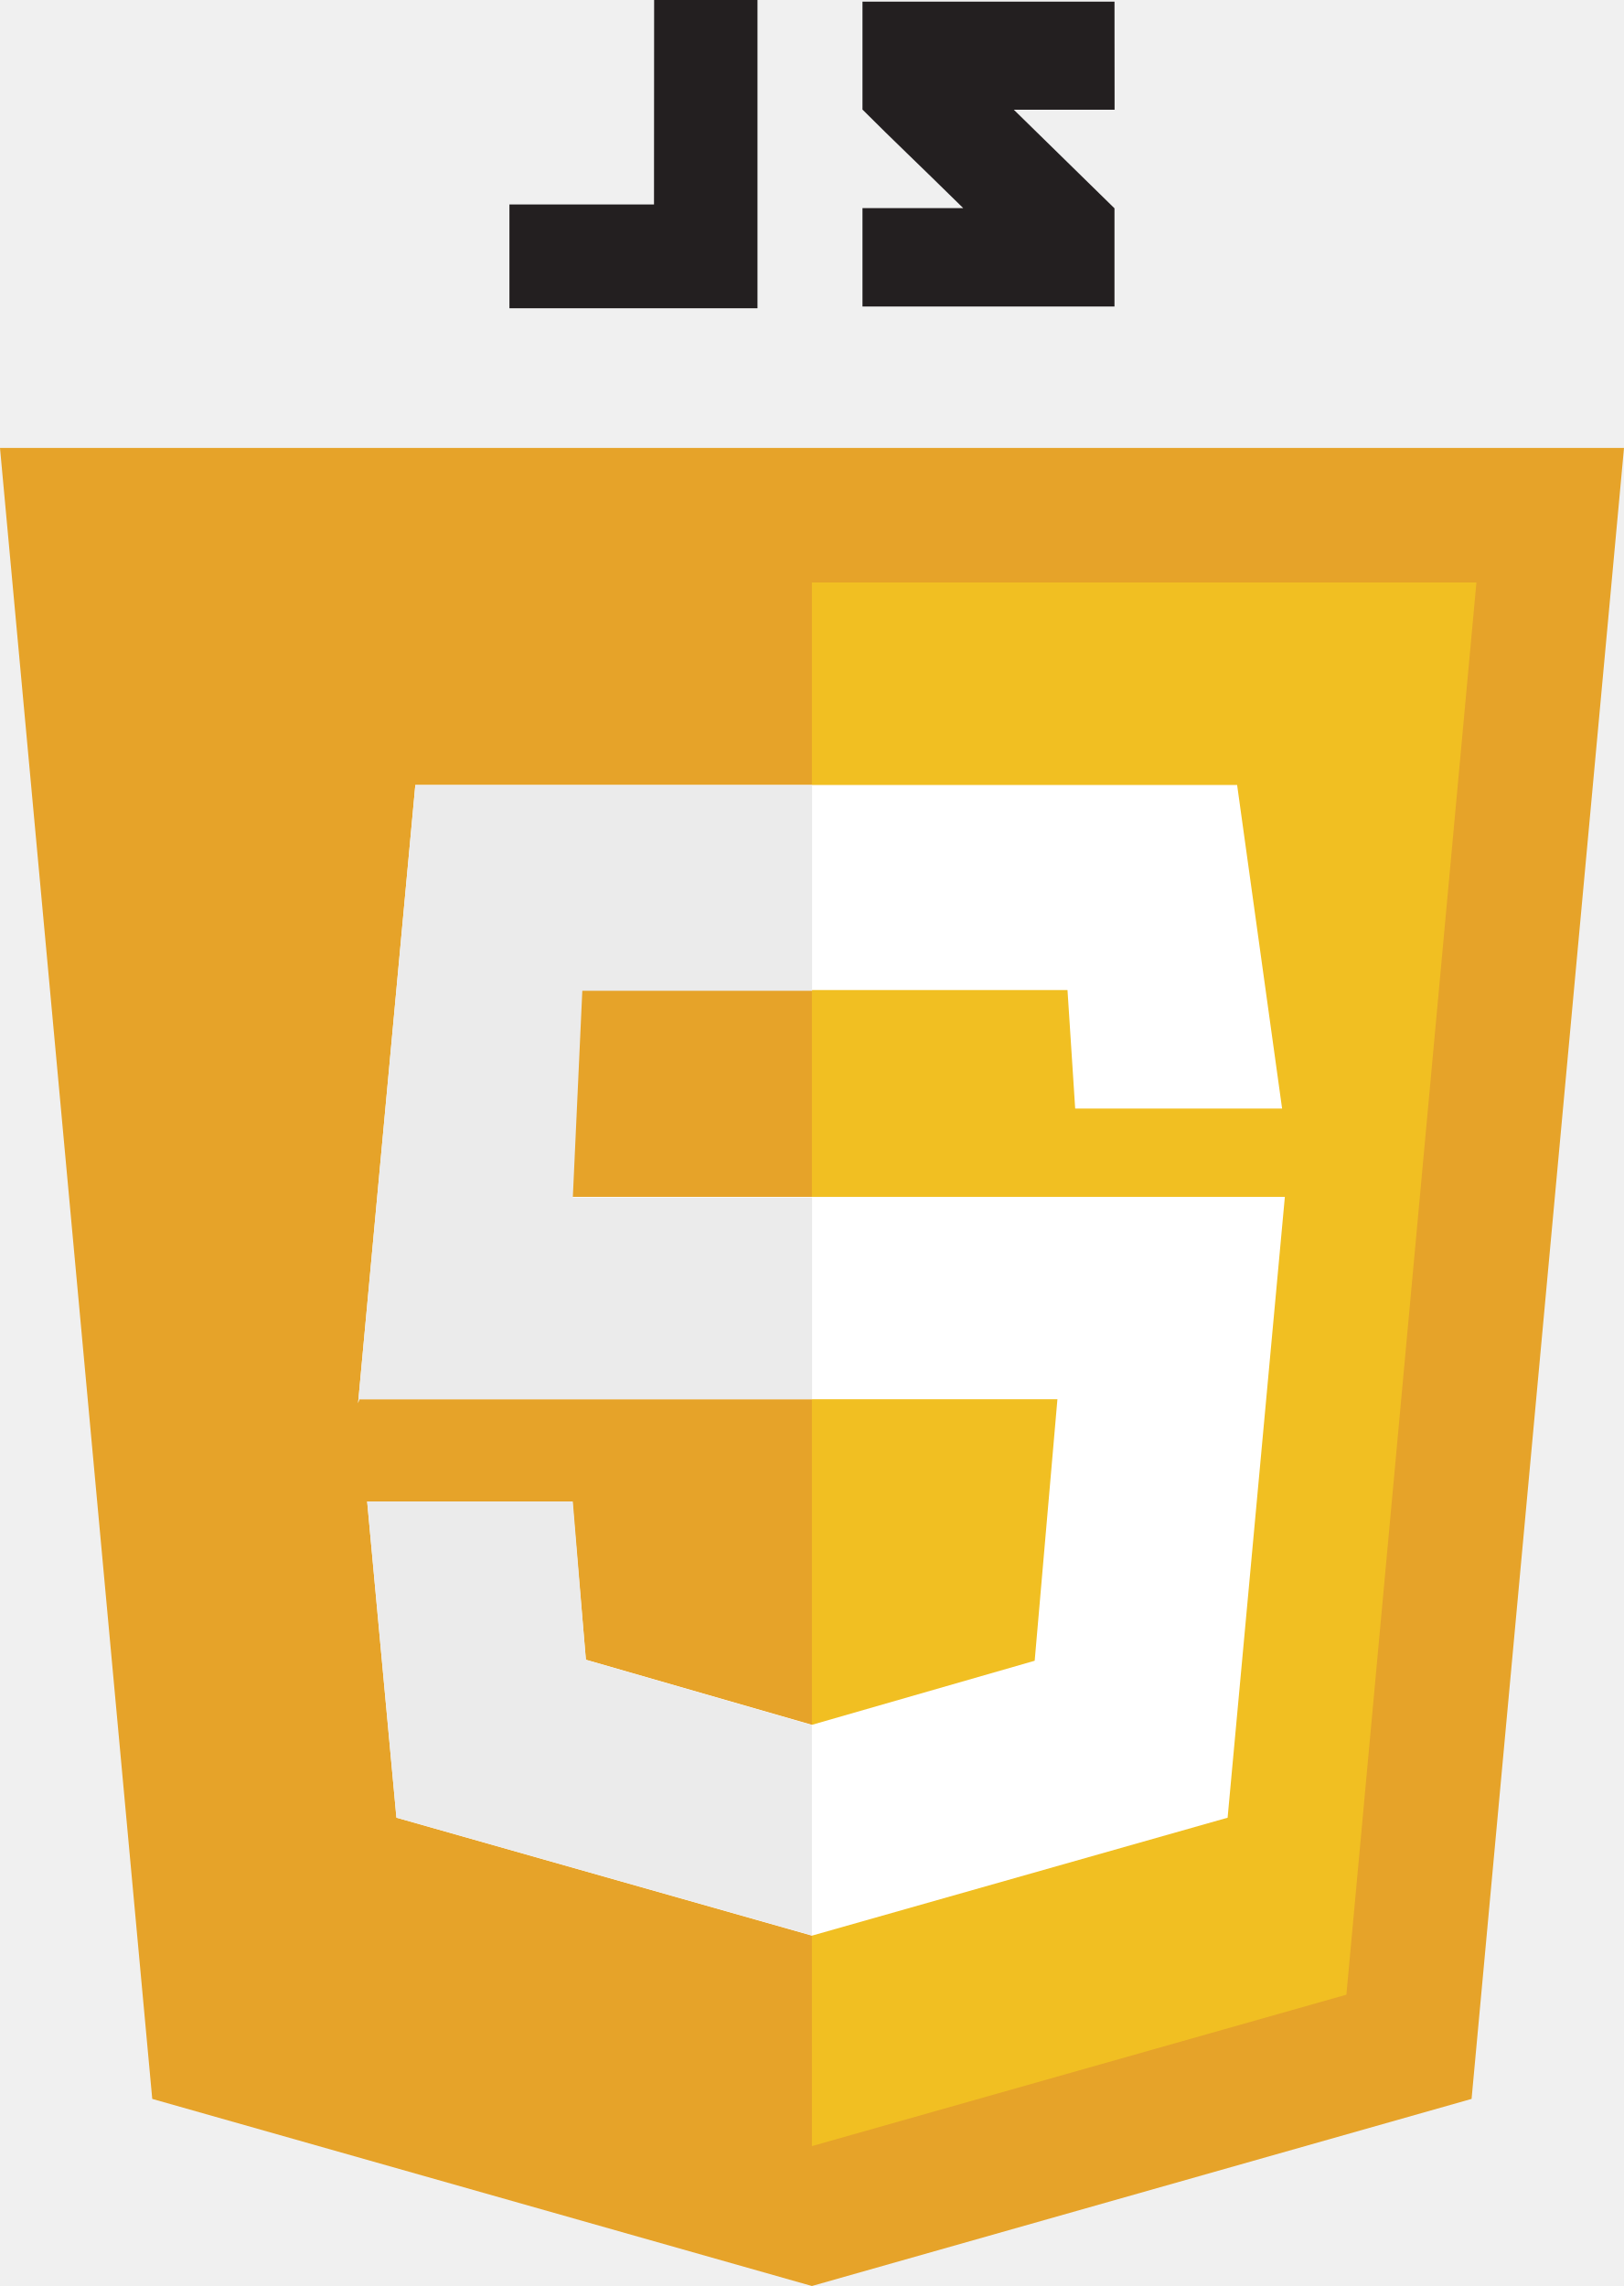
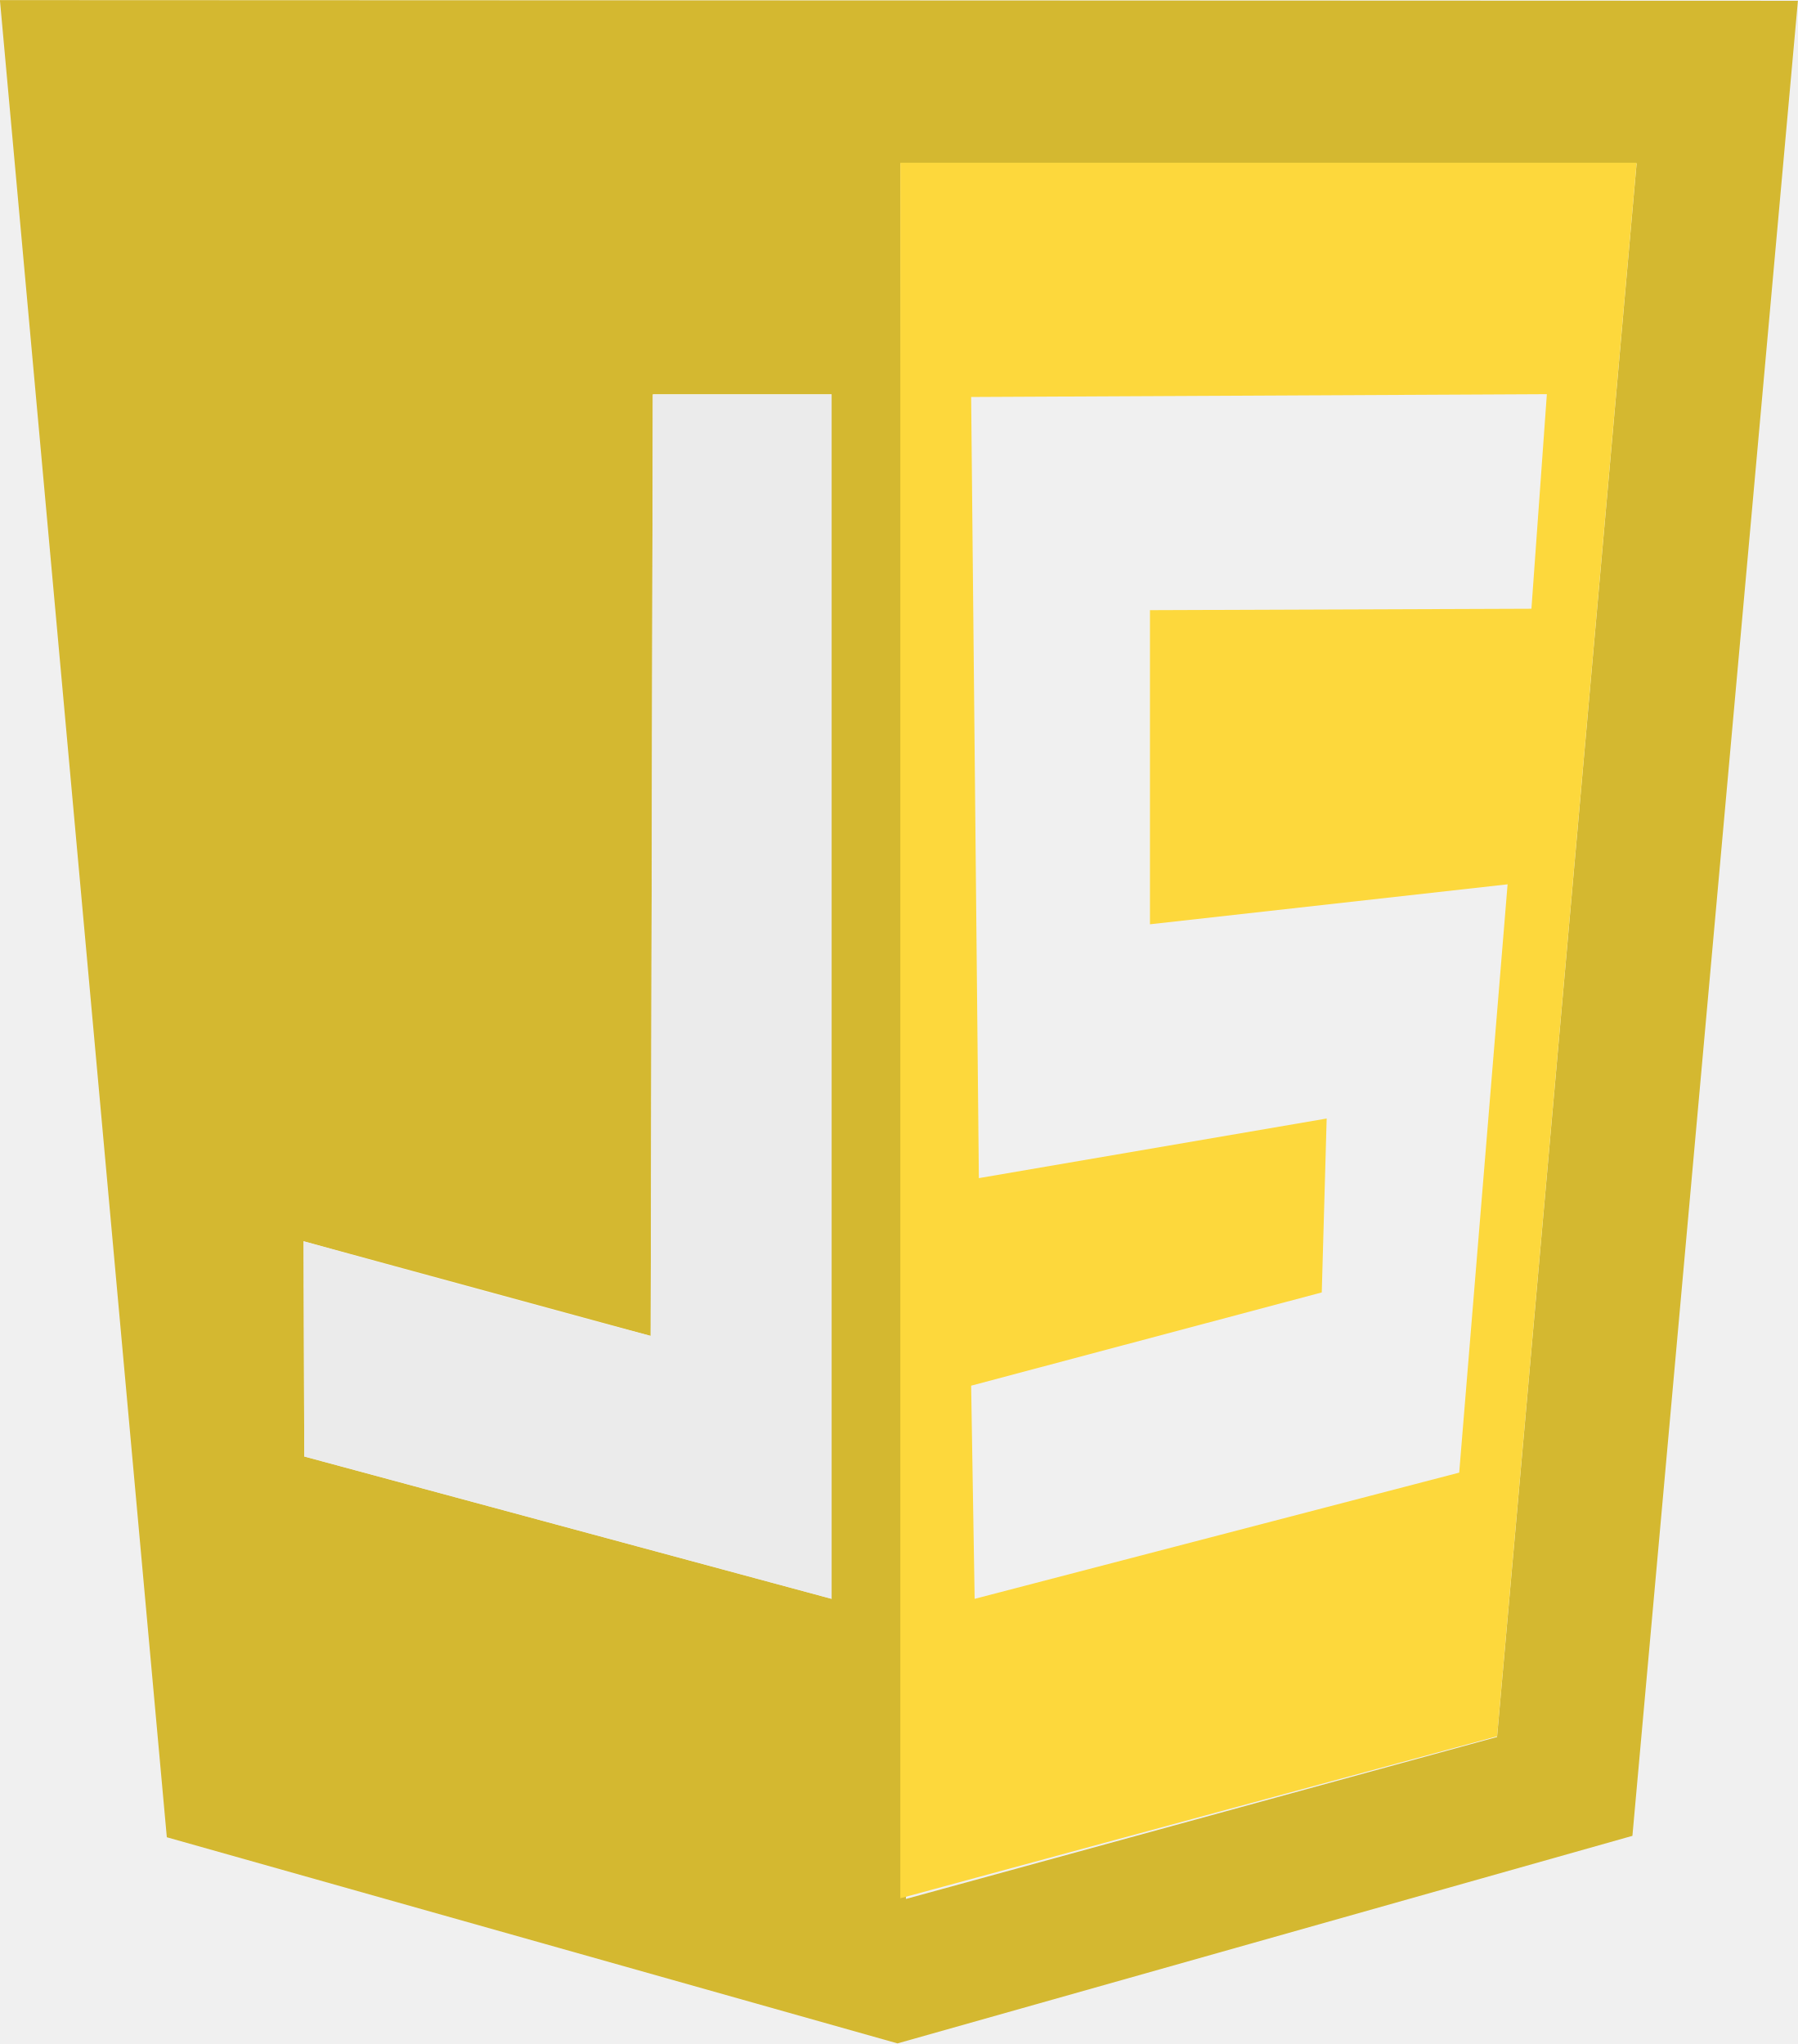
- <svg xmlns="http://www.w3.org/2000/svg" width="78.562" height="110.589" viewBox="0 0 78.562 110.589">
-   <path fill="#e6a329" d="M78.562,489.9H0l7.365,79.867,31.912,9.051,31.912-9.051Z" data-name="Path 275" transform="translate(0 -468.229)" />
-   <path fill="#f1bf22" d="M887.9,637v75.643l25.856-7.325L920.046,637Z" data-name="Path 276" transform="translate(-848.623 -608.822)" />
-   <path fill="#fff" d="M434.124,858.5H394.369L391.6,888.4l.057-.186h33.774l-1.1,12.651-10.776,3.1-10.935-3.15-.655-7.657h-9.926l1.416,15.3,20.1,5.706,20.109-5.706,2.769-30.032H400.589l.46-10.006h24.869l.372,5.733H436.3Z" data-name="Path 277" transform="translate(-374.277 -820.524)" />
-   <path fill="#ebebeb" d="M413.563,858.5H394.369L391.6,888.4l.057-.186h21.905v-9.754H401.987l.46-10.006h11.116Zm-11.576,34.663h-9.949l1.416,15.292,20.1,5.7V903.979l-10.935-3.158Z" data-name="Path 278" transform="translate(-374.277 -820.524)" />
-   <path fill="#231f20" d="M564.094,9.891H557.1v5.021h12V0h-5ZM586.371.08H574.179V5.3c1.628,1.628,2.477,2.411,4.875,4.769h-4.875v4.76h12.191V10.077L581.5,5.308h4.875Z" data-name="Path 279" transform="translate(-532.456)" />
+ <svg xmlns="http://www.w3.org/2000/svg" id="svg4525" viewBox="0 0 256.4 291.5" width="2199" height="2500">
+   <style>.st0{fill:#d4b830}.st1,.st2{opacity:.986;fill:#ebebeb;fill-opacity:0;enable-background:new}.st2{fill-opacity:.922}.st3{fill:#fdd83c}</style>
+   <g id="g5193" transform="translate(4.988 -113.385)">
+     <path id="path5113" class="st0" d="M18.8 375.4L-5 113.4l256.4.1-23.6 261.7L123 404.8 18.8 375.4zm189.7-14.3l19.9-224.4h-105l.8 247.5 84.3-23.1zm-94.9-191.5H88.1l-.3 134.3-49.5-13.5.1 30.7 75.2 20.3V169.6z" />
+     <path id="path5159" class="st1" d="M105.2 338.9c-3.3-1-19.6-5.4-36.2-9.9l-30.1-8.1v-15.1c0-14.8 0-15.1 1.5-14.6.8.3 11.8 3.3 24.4 6.8l22.9 6.3.2-67 .2-67h25v85.2c0 67.7-.2 85.2-.9 85.2-.5-.1-3.7-.9-7-1.8z" />
+     <path id="path5157" class="st2" d="M38.4 321.1l-.1-30.7s31.6 8.9 49.5 13.5l.3-134.2h25.5v171.7l-75.2-20.3z" />
+     <path id="path5117" class="st3" d="M123.4 136.6h105L208.5 361l-85.1 23.1V136.6zm79.7 186.8l6.9-83.9-51 5.7v-44.8l54.4-.2 2.2-30.6-82.1.4 1.1 111.4 49.6-8.5-.7 24.8-50 13.3.5 30.4 69.1-18z" />
+   </g>
</svg>
